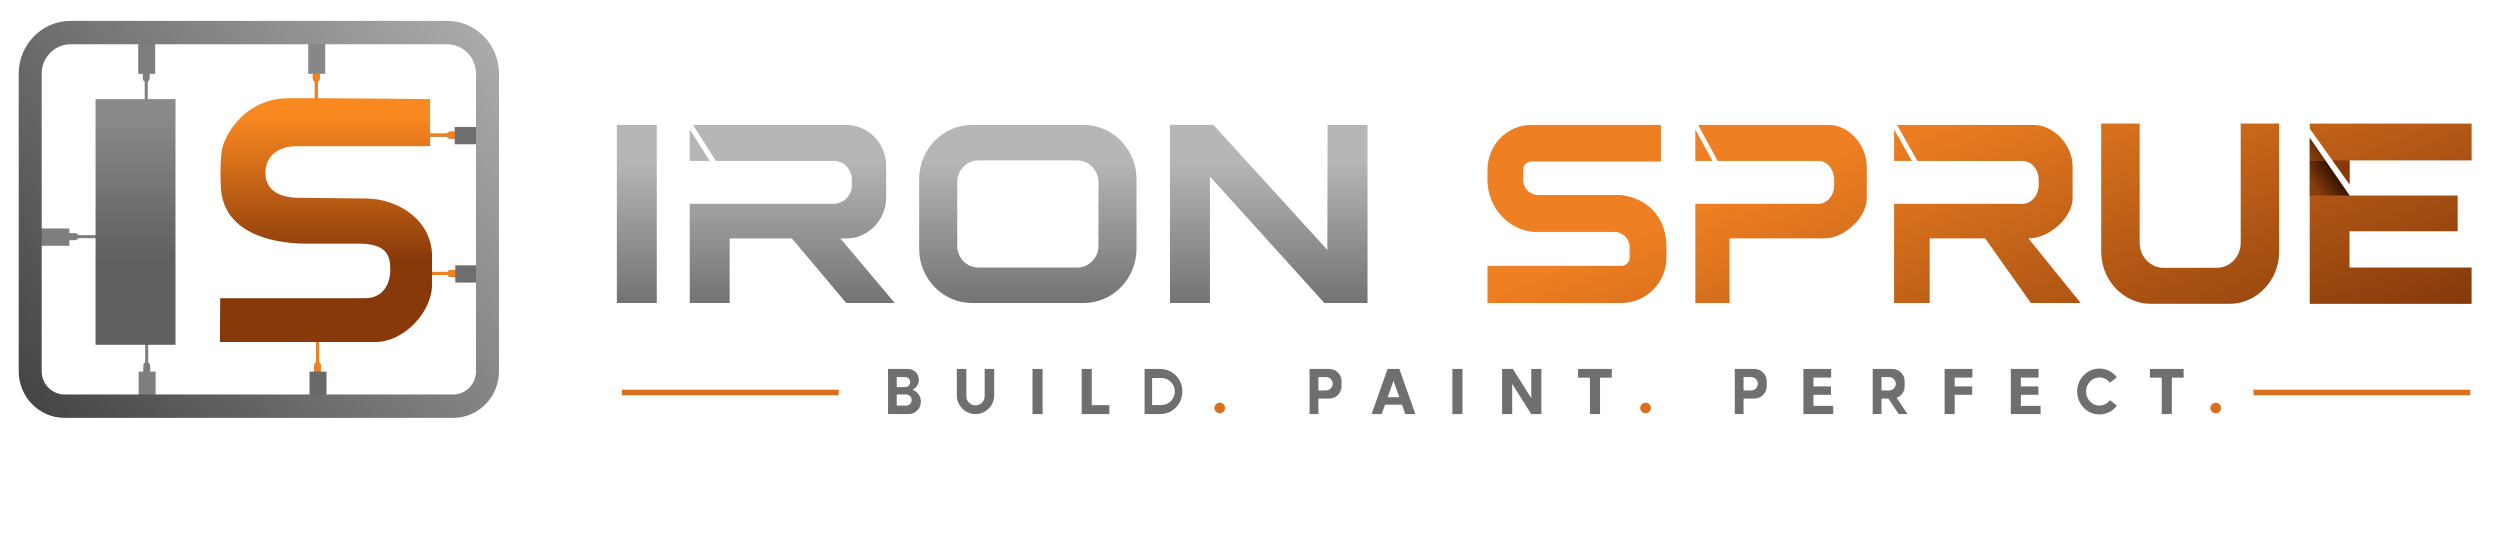
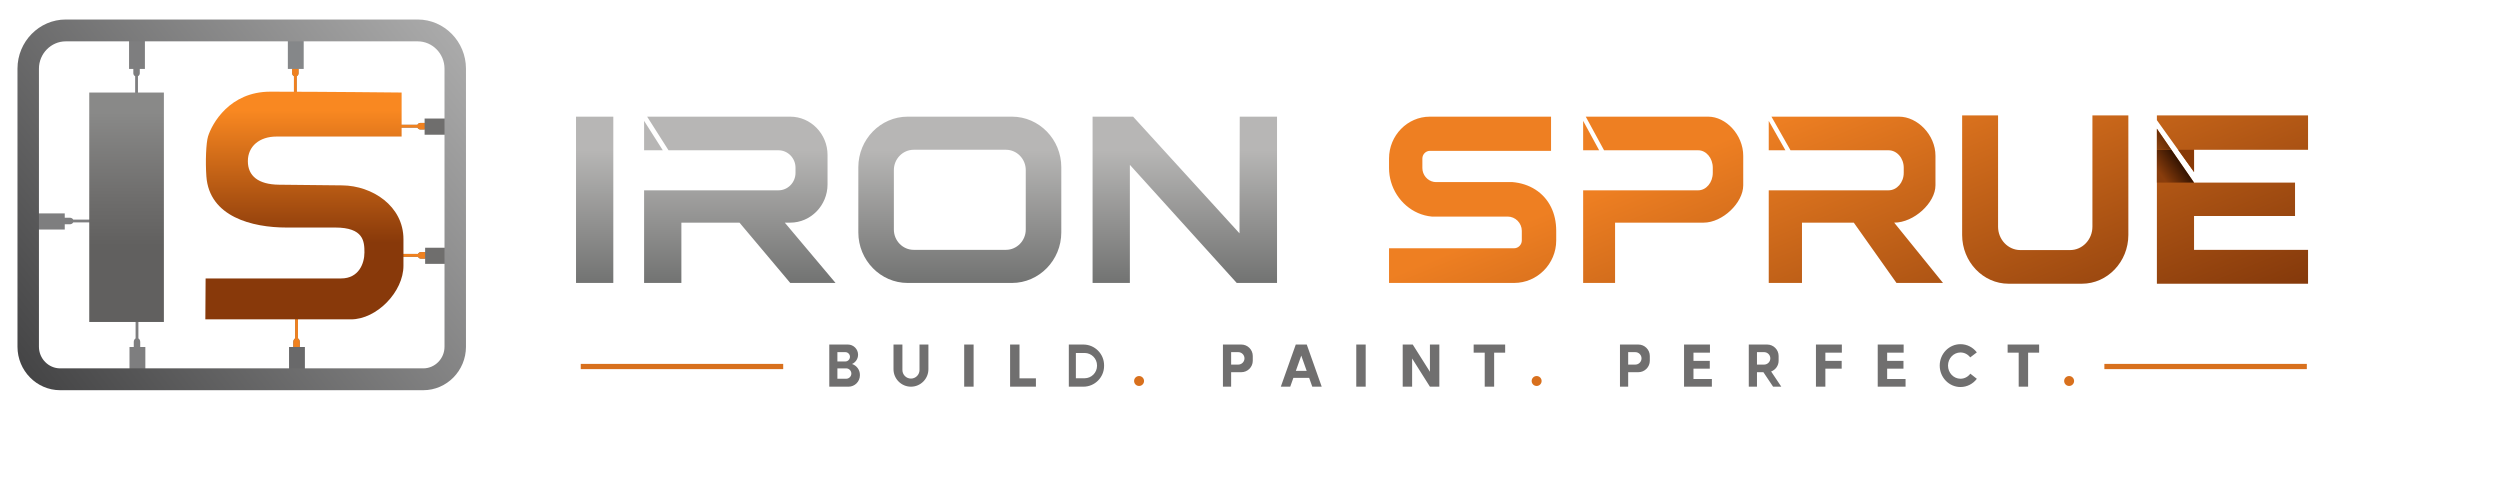
- <svg xmlns="http://www.w3.org/2000/svg" xml:space="preserve" version="1.1" style="shape-rendering:geometricPrecision; text-rendering:geometricPrecision; image-rendering:optimizeQuality; fill-rule:evenodd; clip-rule:evenodd" viewBox="1180 4900 6350 1360">
+ <svg xmlns="http://www.w3.org/2000/svg" xml:space="preserve" version="1.1" style="shape-rendering:geometricPrecision; text-rendering:geometricPrecision; image-rendering:optimizeQuality; fill-rule:evenodd; clip-rule:evenodd" viewBox="1180 4900 6800 1360">
  <defs>
    <style type="text/css">
   
    .fil4 {fill:#69696A}
    .fil1 {fill:#6F6E6D}
    .fil14 {fill:#706F6F}
    .fil3 {fill:#7E7E7F}
    .fil2 {fill:#858789}
    .fil12 {fill:#883906}
    .fil15 {fill:#D8701D}
    .fil16 {fill:#D8701D}
    .fil6 {fill:#F0811F}
    .fil8 {fill:url(#id0)}
    .fil13 {fill:url(#id1)}
    .fil7 {fill:url(#id2)}
    .fil11 {fill:url(#id3)}
    .fil10 {fill:url(#id4)}
    .fil9 {fill:url(#id5)}
    .fil5 {fill:url(#id6);fill-rule:nonzero}
   
  </style>
    <linearGradient id="id0" gradientUnits="userSpaceOnUse" x1="1573.53" y1="5204.9" x2="1573.54" y2="5567.58">
      <stop offset="0" style="stop-opacity:1; stop-color:#898988" />
      <stop offset="0.651" style="stop-opacity:1; stop-color:#6E6D6C" />
      <stop offset="1" style="stop-opacity:1; stop-color:#61605F" />
    </linearGradient>
    <linearGradient id="id1" gradientUnits="userSpaceOnUse" x1="7088.56" y1="5273.21" x2="7035.39" y2="5314.98">
      <stop offset="0" style="stop-opacity:1; stop-color:#532001" />
      <stop offset="1" style="stop-opacity:1; stop-color:#9F4E12" />
    </linearGradient>
    <linearGradient id="id2" gradientUnits="userSpaceOnUse" x1="2086.7" y1="5199.68" x2="2086.7" y2="5560.46">
      <stop offset="0" style="stop-opacity:1; stop-color:#F98821" />
      <stop offset="1" style="stop-opacity:1; stop-color:#88390A" />
    </linearGradient>
    <linearGradient id="id3" gradientUnits="userSpaceOnUse" x1="7114.67" y1="5340.15" x2="7060.56" y2="5379.07">
      <stop offset="0" style="stop-opacity:1; stop-color:#2E1101" />
      <stop offset="1" style="stop-opacity:1; stop-color:#893D0C" />
    </linearGradient>
    <linearGradient id="id4" gradientUnits="userSpaceOnUse" x1="5904.88" y1="5266.11" x2="6270.17" y2="6157.6">
      <stop offset="0" style="stop-opacity:1; stop-color:#EE7F22" />
      <stop offset="1" style="stop-opacity:1; stop-color:#84390B" />
    </linearGradient>
    <linearGradient id="id5" gradientUnits="userSpaceOnUse" x1="3813.98" y1="5669.61" x2="3813.98" y2="5307.36">
      <stop offset="0" style="stop-opacity:1; stop-color:#727372" />
      <stop offset="1" style="stop-opacity:1; stop-color:#B7B6B5" />
    </linearGradient>
    <linearGradient id="id6" gradientUnits="userSpaceOnUse" x1="1269.53" y1="5937.22" x2="2496.09" y2="4987.37">
      <stop offset="0" style="stop-opacity:1; stop-color:#454546" />
      <stop offset="1" style="stop-opacity:1; stop-color:#AFAFAF" />
    </linearGradient>
  </defs>
  <g id="Layer_x0020_1">
    <g id="_2228094135936">
      <path class="fil1" d="M2336.35 5573.86l61.69 0 0 43.88 -61.69 0 0 -14.18 -11.44 0c-3.47,0 -6.49,-2.07 -7.91,-5.06l-53.45 0c-2.1,0 -3.81,-1.75 -3.81,-3.88l0 -0c0,-2.13 1.71,-3.88 3.81,-3.88l53.45 0c1.43,-2.99 4.44,-5.06 7.91,-5.06l11.44 0 0 -11.81z" />
      <path class="fil1" d="M2334.93 5222.5l61.69 0 0 43.89 -61.69 0 0 -14.18 -11.44 0c-3.47,0 -6.49,-2.07 -7.91,-5.06l-53.45 0c-2.1,0 -3.81,-1.74 -3.81,-3.88l0 -0c0,-2.13 1.71,-3.88 3.81,-3.88l53.45 0c1.43,-2.99 4.44,-5.06 7.91,-5.06l11.44 0 0 -11.81z" />
      <path class="fil2" d="M1962.95 5087.58l0 -91.14 43.12 0 0 91.14 -13.93 0 0 11.65c0,3.53 -2.04,6.6 -4.98,8.06l0 54.4c0,2.14 -1.72,3.88 -3.81,3.88l-0 0c-2.1,0 -3.81,-1.74 -3.81,-3.88l0 -54.4c-2.94,-1.45 -4.98,-4.52 -4.98,-8.06l0 -11.65 -11.61 0z" />
      <path class="fil3" d="M1531.03 5087.58l0 -91.14 43.12 0 0 91.14 -13.93 0 0 11.65c0,3.53 -2.04,6.6 -4.98,8.06l0 54.4c0,2.14 -1.71,3.88 -3.81,3.88l-0 0c-2.09,0 -3.81,-1.74 -3.81,-3.88l0 -54.4c-2.94,-1.45 -4.98,-4.52 -4.98,-8.06l0 -11.65 -11.61 0z" />
      <path class="fil3" d="M1356.13 5480.37l-73.44 0 0 43.88 73.44 0 0 -14.18 13.63 0c4.13,0 7.72,-2.07 9.42,-5.07l63.64 0c2.5,0 4.54,-1.74 4.54,-3.88l0 -0c0,-2.13 -2.04,-3.88 -4.54,-3.88l-63.64 0c-1.7,-2.99 -5.29,-5.06 -9.42,-5.06l-13.63 0 0 -11.81z" />
      <path class="fil3" d="M1532.23 5843.91l0 74.75 43.12 0 0 -74.75 -13.93 0 0 -13.87c0,-4.2 -2.04,-7.86 -4.98,-9.59l0 -64.77c0,-2.55 -1.72,-4.62 -3.81,-4.62l-0 0c-2.1,0 -3.81,2.07 -3.81,4.62l0 64.77c-2.94,1.73 -4.98,5.39 -4.98,9.59l0 13.87 -11.61 0z" />
      <path class="fil4" d="M1966.19 5843.91l0 74.75 43.12 0 0 -74.75 -13.93 0 0 -13.87c0,-4.2 -2.04,-7.86 -4.98,-9.59l0 -64.77c0,-2.55 -1.72,-4.62 -3.81,-4.62l-0 0c-2.1,0 -3.81,2.07 -3.81,4.62l0 64.77c-2.94,1.73 -4.98,5.39 -4.98,9.59l0 13.87 -11.61 0z" />
      <path class="fil5" d="M1358.89 4953.06l957.21 0c36.15,0 68.99,15.03 92.78,39.24 23.79,24.21 38.56,57.64 38.56,94.43l0 756.44c0,32.53 -13.06,62.09 -34.09,83.49 -21.03,21.41 -50.07,34.69 -82.03,34.69l-987.66 0c-31.96,0 -61,-13.29 -82.03,-34.69 -21.03,-21.4 -34.08,-50.96 -34.08,-83.49l0 -756.44c0,-36.8 14.77,-70.22 38.56,-94.43 23.79,-24.21 56.63,-39.24 92.78,-39.24zm957.21 59.41l-957.21 0c-20.04,0 -38.27,8.36 -51.51,21.84 -13.24,13.47 -21.46,32.04 -21.46,52.43l0 756.44c0,16.13 6.51,30.81 16.99,41.48 10.48,10.67 24.91,17.29 40.76,17.29l987.66 0c15.85,0 30.28,-6.62 40.76,-17.29 10.48,-10.67 16.98,-25.35 16.98,-41.48l0 -756.44c0,-20.39 -8.22,-38.95 -21.46,-52.43 -13.24,-13.48 -31.48,-21.84 -51.51,-21.84z" />
      <path class="fil6" d="M1992.14 5087.58l0 11.65c0,3.53 -2.04,6.6 -4.98,8.06l0 54.4c0,2.14 -1.72,3.88 -3.81,3.88l-0 0c-2.1,0 -3.81,-1.74 -3.81,-3.88l0 -54.4c-2.94,-1.45 -4.98,-4.52 -4.98,-8.06l0 -11.65 17.58 0zm3.24 756.33l0 -13.87c-0.01,-4.2 -2.04,-7.87 -4.98,-9.59l-0 -64.77c0.01,-2.54 -1.71,-4.62 -3.81,-4.61l-0 -0c-2.09,0 -3.81,2.07 -3.81,4.62l0 64.77c-2.94,1.72 -4.97,5.39 -4.98,9.59l0 13.87 17.58 0zm340.97 -240.34l-11.44 0c-3.47,0 -6.49,-2.07 -7.91,-5.06l-53.45 0c-2.1,0 -3.81,-1.75 -3.81,-3.88l0 0c0,-2.14 1.71,-3.88 3.81,-3.88l53.45 0c1.43,-2.99 4.44,-5.07 7.91,-5.07l11.44 0 0 17.89zm-1.42 -351.36l-11.44 0c-3.47,0 -6.49,-2.07 -7.91,-5.06l-53.45 0c-2.1,0 -3.81,-1.75 -3.81,-3.88l0 -0c0,-2.13 1.71,-3.88 3.81,-3.88l53.45 0c1.43,-2.99 4.44,-5.07 7.91,-5.07l11.44 0 0 17.89z" />
      <path class="fil7" d="M2272.4 5151.69l0 119.74c0,0 -294.84,0 -340.61,0 -45.77,0 -77.61,26.33 -77.61,66.84 0,40.51 28.52,63.54 84.91,64.13l171.83 1.82c81.58,0.86 166.46,55.92 166.46,146.4 0,63.51 0,63.36 0,72.24 0,70.67 -72.42,145.81 -142.93,145.81 -94.85,0 -395.93,0 -395.93,0l0.74 -111.32c0,0 320.98,0 368.74,0 47.76,0 63.27,-40.58 63.27,-70.62 0,-30.04 -1.99,-67.85 -79.6,-67.85 0,0 -43.77,0 -132.66,0 -92.77,0 -209.7,-29.18 -217.66,-139.07 -2.93,-40.48 -0.8,-91.59 4.57,-108.92 10.63,-34.26 58.44,-121.54 169.31,-121.54 141.95,0 357.17,2.33 357.17,2.33z" />
      <rect class="fil8" x="1422.75" y="5151.73" width="203.01" height="624.01" />
      <path class="fil9" d="M2746.77 5217.32l101.43 0 0 452.29 -101.43 0 0 -452.29zm1405.05 0l110.25 0 289.39 317.34 0.63 -317.34 101.43 0 0 429.26 0 23.04 -109.59 0 -290.56 -321.13 -0.12 1.82 0 319.31 -101.43 0 0 -452.29zm-503.07 0l283.88 0c73.76,0 134.1,61.87 134.1,137.5l0 177.3c0,75.63 -60.35,137.5 -134.1,137.5l-283.88 0c-73.76,0 -134.1,-61.87 -134.1,-137.5l0 -177.3c0,-75.63 60.35,-137.5 134.1,-137.5zm16.43 90.04l251.02 0c29.63,0 53.86,24.85 53.86,55.22l0 161.76c0,30.37 -24.24,55.22 -53.86,55.22l-251.02 0c-29.63,0 -53.87,-24.85 -53.87,-55.22l0 -161.76c0,-30.37 24.24,-55.22 53.87,-55.22zm-724.95 -90.04l65.91 0 27.22 0 296.12 0c55.79,0 101.43,46.8 101.43,104l0 80.27c0,57.2 -45.65,104 -101.43,104l-14.86 0 138.07 164.02 -123.21 0 -138.07 -164.02 -158.05 0 0 164.02 -101.43 0 0 -251.96 365.57 0c25.46,0 46.29,-21.36 46.29,-47.46l0 -13.96c0,-26.1 -20.83,-47.46 -46.29,-47.46l-299.14 0 -58.13 -91.44zm42.58 91.44l-50.87 0 0 -80.03 50.87 80.03z" />
      <path class="fil10" d="M5998.38 5217.32l58.76 0 24.27 0 264.02 0c49.74,0 99.03,49.16 99.03,106.36l0 80.27c0,47.98 -58.77,101.64 -112.28,101.64l132.8 164.02 -126.54 0 -116.12 -164.02 -140.92 0 0 164.02 -90.43 0 0 -251.96 325.93 0c22.7,0 41.27,-21.36 41.27,-47.46l0 -13.96c0,-26.1 -18.57,-47.46 -41.27,-47.46l-266.71 0 -51.83 -91.44zm-704.35 177.98l-207.88 0c-2.11,0 -4.19,-0.19 -6.21,-0.54 -17.46,-3.1 -31.09,-19.01 -31.09,-37.69l0 -25.94c0,-11.27 9.31,-20.82 20.31,-20.82l329.68 0 0 -92.98 -329.68 0c-61.05,0 -110.99,51.21 -110.99,113.8l0 25.94c0,13.04 1.88,25.7 5.37,37.69 14.76,50.66 58.33,89.42 110.84,94.31l136.54 0 69.91 0c20.98,0 38.48,17.64 38.48,38.79l0 26.31c0,11.43 -9.61,21.12 -20.95,21.12l-340.2 0 0 94.32 340.2 0c63,0 114.54,-51.95 114.54,-115.44l0 -26.31c0,-24.65 -5.07,-46.26 -14.06,-64.5 -19.9,-40.36 -59,-64.23 -104.81,-68.06zm1752.7 276.44l101.08 0 310.09 0 0 -92.13 -310.09 0 0 -92.13 274.69 0 0 -90.74 -274.69 0 -101.08 -146.61 0 421.61zm101.08 -303.84l0 -60.5 310.09 0 0 -93.53 -310.09 0 -101.08 0 0 12.96 101.08 141.08zm-630.8 -154.04l97.73 0 0 302.8c0,34.93 27.22,63.51 60.49,63.51l135.66 0c33.27,0 60.49,-28.58 60.49,-63.51l0 -302.8 97.74 0 0 325.26c0,72.94 -56.85,132.61 -126.33,132.61l-199.46 0c-69.48,0 -126.32,-59.67 -126.32,-132.61l0 -325.26zm-1023.76 3.46l56.43 0 23.3 0 253.52 0c47.76,0 95.09,49.16 95.09,106.36l0 80.27c0,47.98 -56.43,101.64 -107.81,101.64l-105.48 0 -135.31 0 0 164.02 -86.83 0 0 -251.96 312.97 0c21.8,0 39.63,-21.36 39.63,-47.46l0 -13.96c0,-26.1 -17.83,-47.46 -39.63,-47.46l-256.1 0 -49.77 -91.44zm36.45 91.44l-43.55 0 0 -80.03 43.55 80.03zm506.63 0l-45.36 0 0 -80.03 45.36 80.03z" />
      <polygon class="fil11" points="7147.82,5396.74 7086.22,5307.4 7046.74,5307.4 7046.74,5396.74 " />
      <polygon class="fil12" points="7104.47,5307.4 7147.82,5367.9 7147.82,5307.4 " />
      <polygon class="fil13" points="7046.74,5307.4 7086.22,5307.4 7046.74,5250.13 " />
      <path class="fil14" d="M3802.58 5837.15l25.64 0 0 114.64 -25.64 0 0 -114.64zm2868.26 0l9.78 0 15.85 0 29.96 0 0 22.05 -29.96 0 0 92.59 -25.63 0 0 -92.59 -30.1 0 0 -22.05 30.1 0zm-158.31 -0.99c18.04,0 34.1,8.72 44.44,22.3l-17.97 13.62c-6.22,-8.15 -15.77,-13.37 -26.47,-13.37 -18.75,0 -33.94,15.99 -33.94,35.72 0,19.73 15.2,35.72 33.94,35.72 10.88,0 20.56,-5.39 26.77,-13.76l17.72 13.94c-10.34,13.62 -26.43,22.37 -44.5,22.37 -31.2,0 -56.49,-26.09 -56.49,-58.27 0,-32.18 25.29,-58.27 56.49,-58.27zm-393.17 0.99l25.63 0 44.86 0 0 22.04 -44.86 0 0 22.31 44.39 0 0 21.36 -44.39 0 0 28.01 0 20.91 -25.63 0 0 -114.64zm168.05 0l25.64 0 44.86 0 0 22.04 -44.86 0 0 22.31 44.38 0 0 21.36 -44.38 0 0 28.01 50.08 0 0 20.91 -50.08 0 -25.64 0 0 -114.64zm-350.75 0l18.99 0 3.33 0 27.77 0c17.1,0 31.09,13.99 31.09,31.09l0 13.04c0,13.33 -8.5,24.77 -20.35,29.17l27.65 41.33 -22.31 0 -26.36 -39.41 -17.48 0 0 39.41 -22.31 0 0 -114.64zm22.31 20.67l0 33.88 19.37 0c9.32,0 16.94,-7.62 16.94,-16.94l0 0c0,-9.32 -7.62,-16.94 -16.94,-16.94l-19.37 0zm-198.37 -20.67l25.63 0 44.86 0 0 22.04 -44.86 0 0 22.31 44.39 0 0 21.36 -44.39 0 0 28.01 50.08 0 0 20.91 -50.08 0 -25.63 0 0 -114.64zm-174.28 0l18.99 0 3.32 0 27.77 0c17.1,0 31.09,13.99 31.09,31.09l0 13.04c0,17.1 -13.99,31.09 -31.09,31.09l-27.77 0 0 39.41 -22.31 0 0 -114.64zm22.31 20.67l0 33.88 19.37 0c9.32,0 16.94,-7.62 16.94,-16.94l0 0c0,-9.32 -7.63,-16.94 -16.94,-16.94l-19.37 0zm-390.19 -20.67l9.78 0 15.85 0 29.96 0 0 22.05 -29.96 0 0 92.59 -25.63 0 0 -92.59 -30.1 0 0 -22.05 30.1 0zm-223.11 0l1.68 0 23.96 0 1.68 0 46.74 74.04 0 -74.04 25.63 0 0 114.64 -25.63 0 -48.42 -76.7 0 76.7 -25.63 0 0 -114.64zm-265.21 0l-21.36 0 -4.27 0 -40.67 114.64 25.63 0 8.51 -23.99 42.95 0 8.51 23.99 25.63 0 -40.67 -114.64 -4.27 0zm-25.42 71.67l14.74 -41.56 14.74 41.56 -29.48 0zm164.35 -71.67l25.63 0 0 114.64 -25.63 0 0 -114.64zm-362.68 0l18.99 0 3.32 0 27.77 0c17.1,0 31.09,13.99 31.09,31.09l0 13.04c0,17.1 -13.99,31.09 -31.09,31.09l-27.77 0 0 39.41 -22.31 0 0 -114.64zm22.31 20.67l0 33.88 19.37 0c9.32,0 16.94,-7.62 16.94,-16.94l0 0c0,-9.32 -7.62,-16.94 -16.94,-16.94l-19.37 0zm-441.49 -20.67l39.64 0c30.94,0 56.26,25.31 56.26,56.25l0 2.14c0,30.94 -25.31,56.25 -56.26,56.25l-39.64 0 0 -114.64zm19.19 22.94l23.78 0c18.56,0 33.74,15.18 33.74,33.74l0 1.28c0,18.56 -15.18,33.74 -33.74,33.74l-23.78 0 0 -68.76zm-670.74 -22.94l21.36 0 29.31 0c15.21,0 27.65,12.44 27.65,27.65l0 0c0,11.23 -6.78,20.95 -16.46,25.27 12.41,4.04 21.44,15.75 21.44,29.46l0 1.29c0,17.04 -13.94,30.97 -30.97,30.97l-30.98 0 -21.36 0 0 -114.64zm22.07 20.65l21.48 0c6.98,0 12.7,5.71 12.7,12.7l0 0c0,6.98 -5.71,12.7 -12.7,12.7l-21.48 0 0 -25.4zm0 44.18l23.87 0c7.76,0 14.11,6.35 14.11,14.11l0 0c0,7.76 -6.35,14.11 -14.11,14.11l-23.87 0 0 -28.22zm152.62 -64.82l24.21 0 0 69.31c0,12.79 10.47,23.26 23.26,23.26l0 0c12.79,0 23.26,-10.47 23.26,-23.26l0 -69.31 24.21 0 0 67.17c0,26.11 -21.36,47.47 -47.47,47.47l0 0c-26.11,0 -47.47,-21.36 -47.47,-47.47l0 -67.17zm342.74 114.64l44.63 0 0 -22.78 -44.63 0 0 -91.86 -25.63 0 0 91.86 0 22.78 25.63 0z" />
      <path class="fil15" d="M4278.27 5922.79c7.47,0 13.53,6.06 13.53,13.53 0,7.47 -6.06,13.53 -13.53,13.53 -7.47,0 -13.53,-6.06 -13.53,-13.53 0,-7.47 6.06,-13.53 13.53,-13.53zm2529.74 0c7.47,0 13.53,6.06 13.53,13.53 0,7.47 -6.06,13.53 -13.53,13.53 -7.47,0 -13.53,-6.06 -13.53,-13.53 0,-7.47 6.06,-13.53 13.53,-13.53zm-1448.35 0c7.47,0 13.53,6.06 13.53,13.53 0,7.47 -6.06,13.53 -13.53,13.53 -7.47,0 -13.53,-6.06 -13.53,-13.53 0,-7.47 6.06,-13.53 13.53,-13.53z" />
      <path class="fil16" d="M2759.64 5889.79l550.67 0 0 14.24 -550.67 0 0 -14.24zm4144.26 0l550.67 0 0 14.24 -550.67 0 0 -14.24z" />
    </g>
  </g>
</svg>
